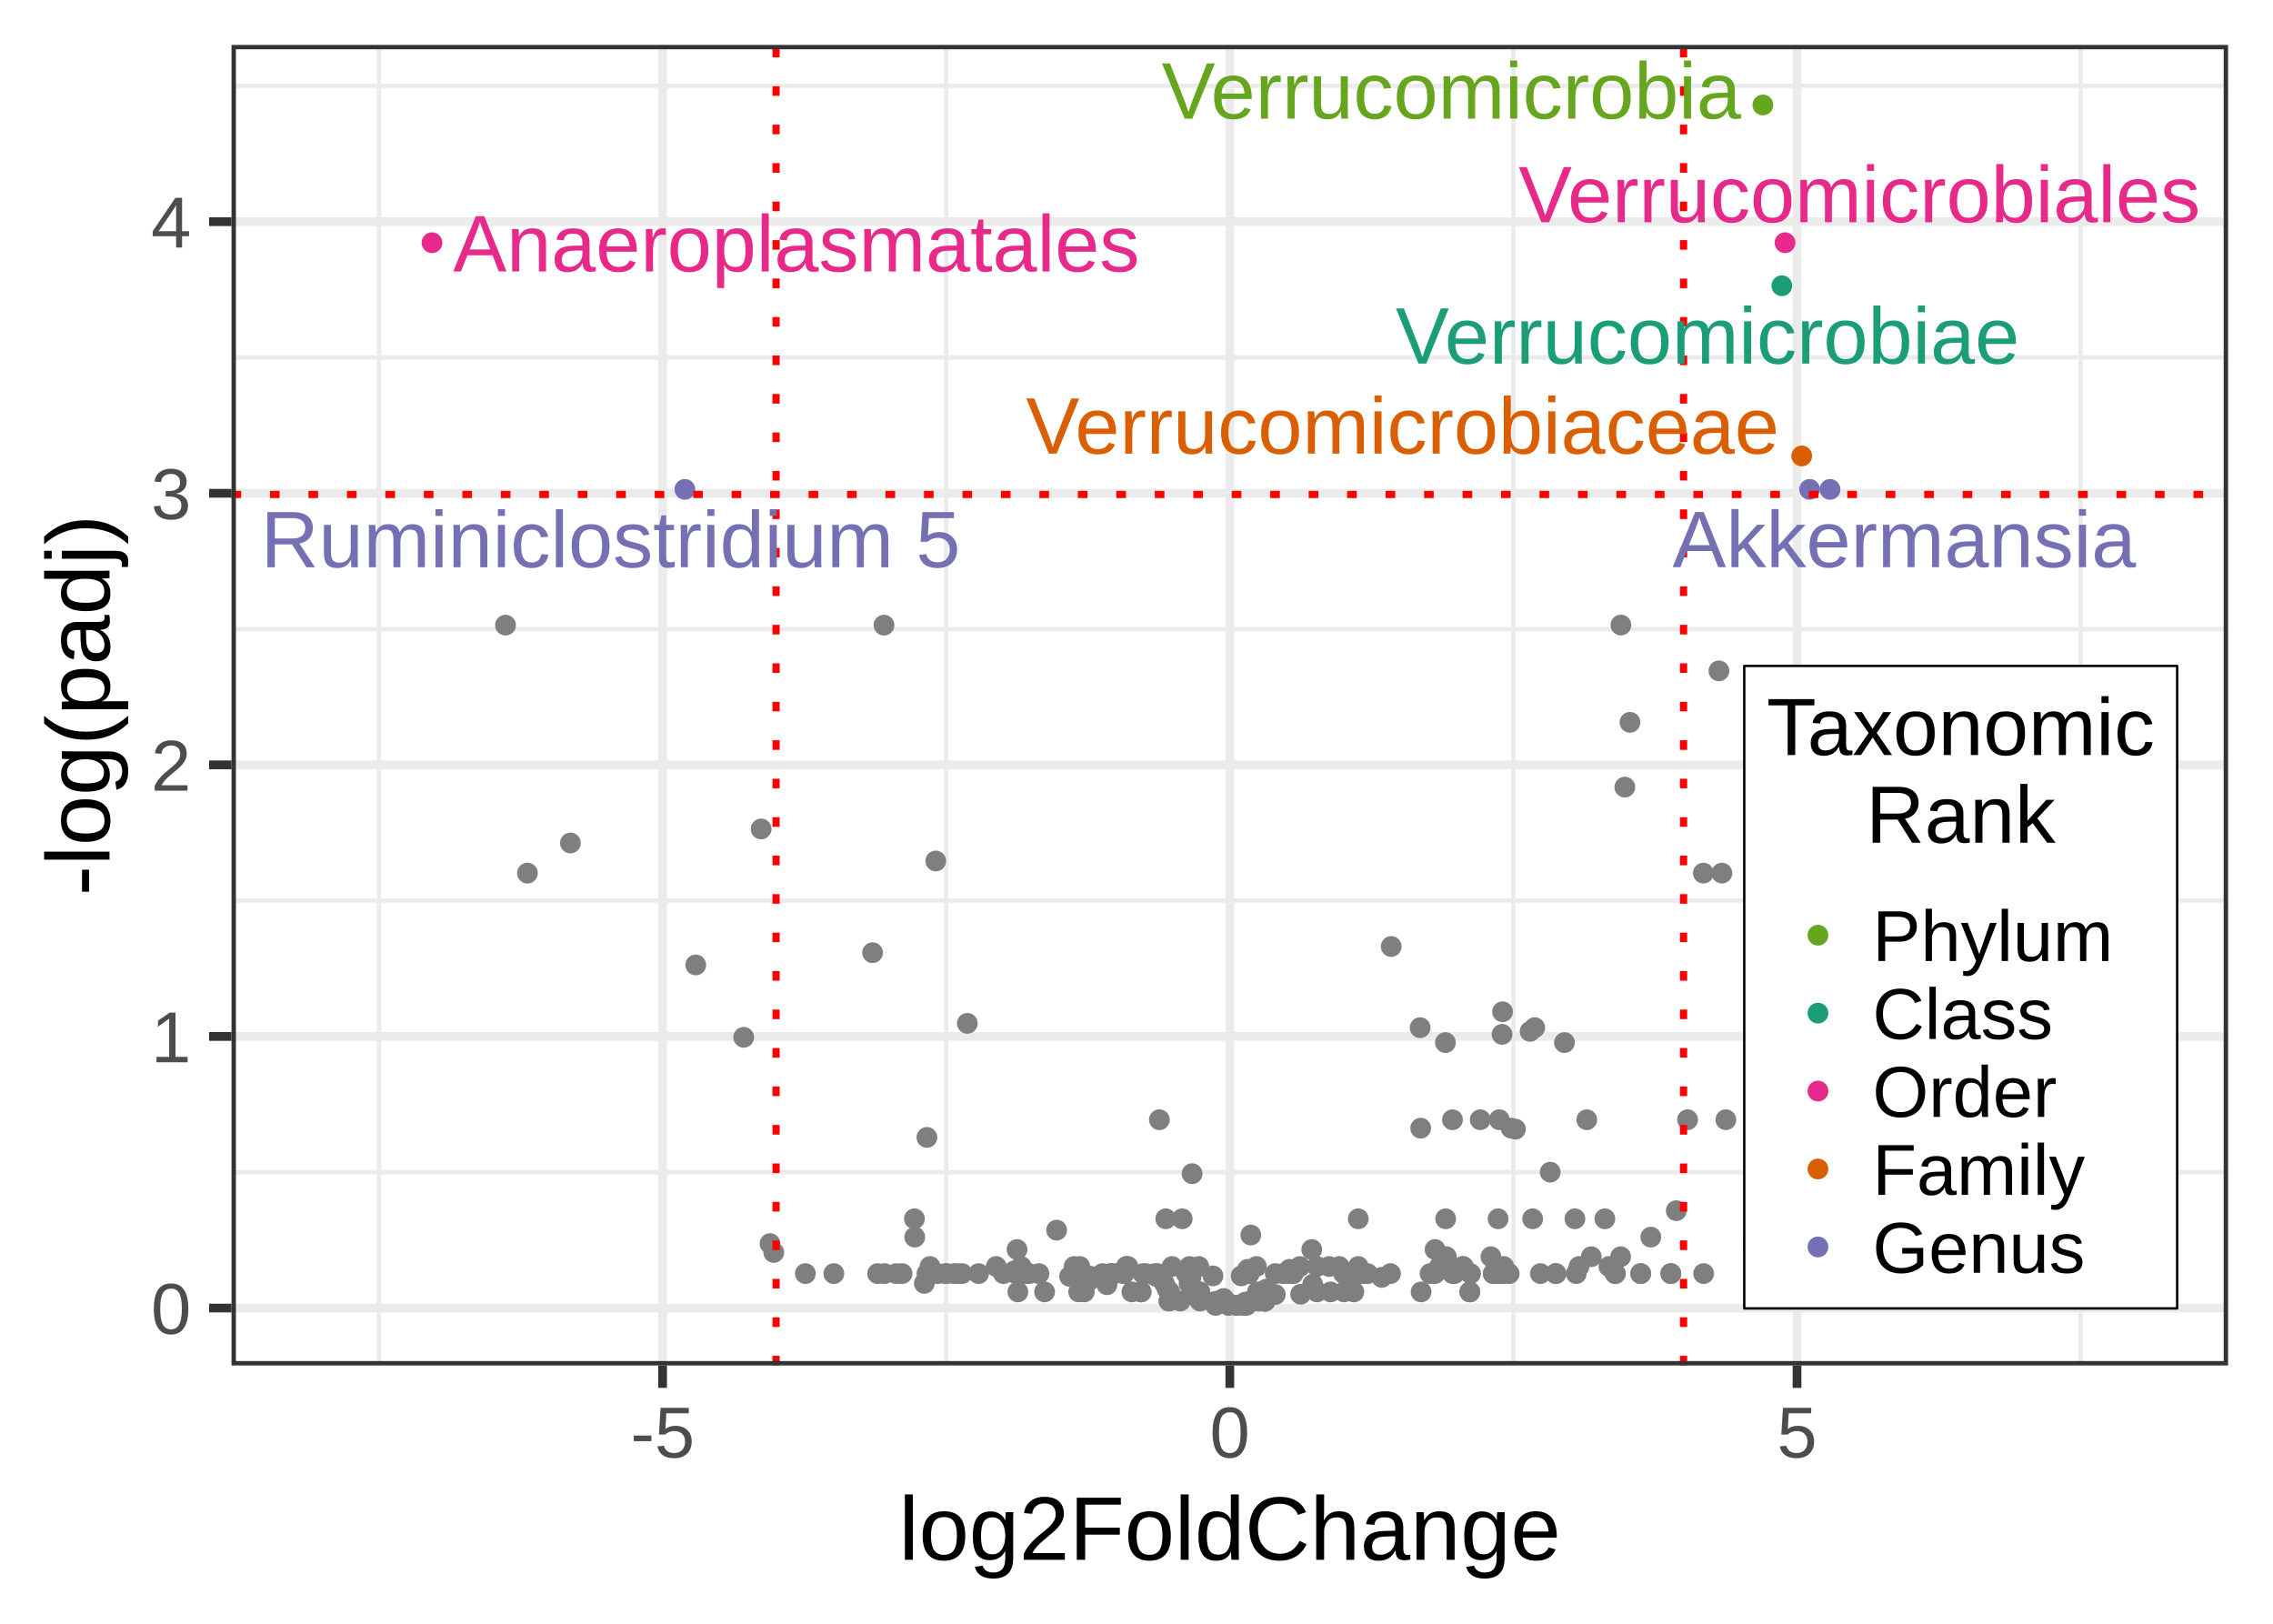
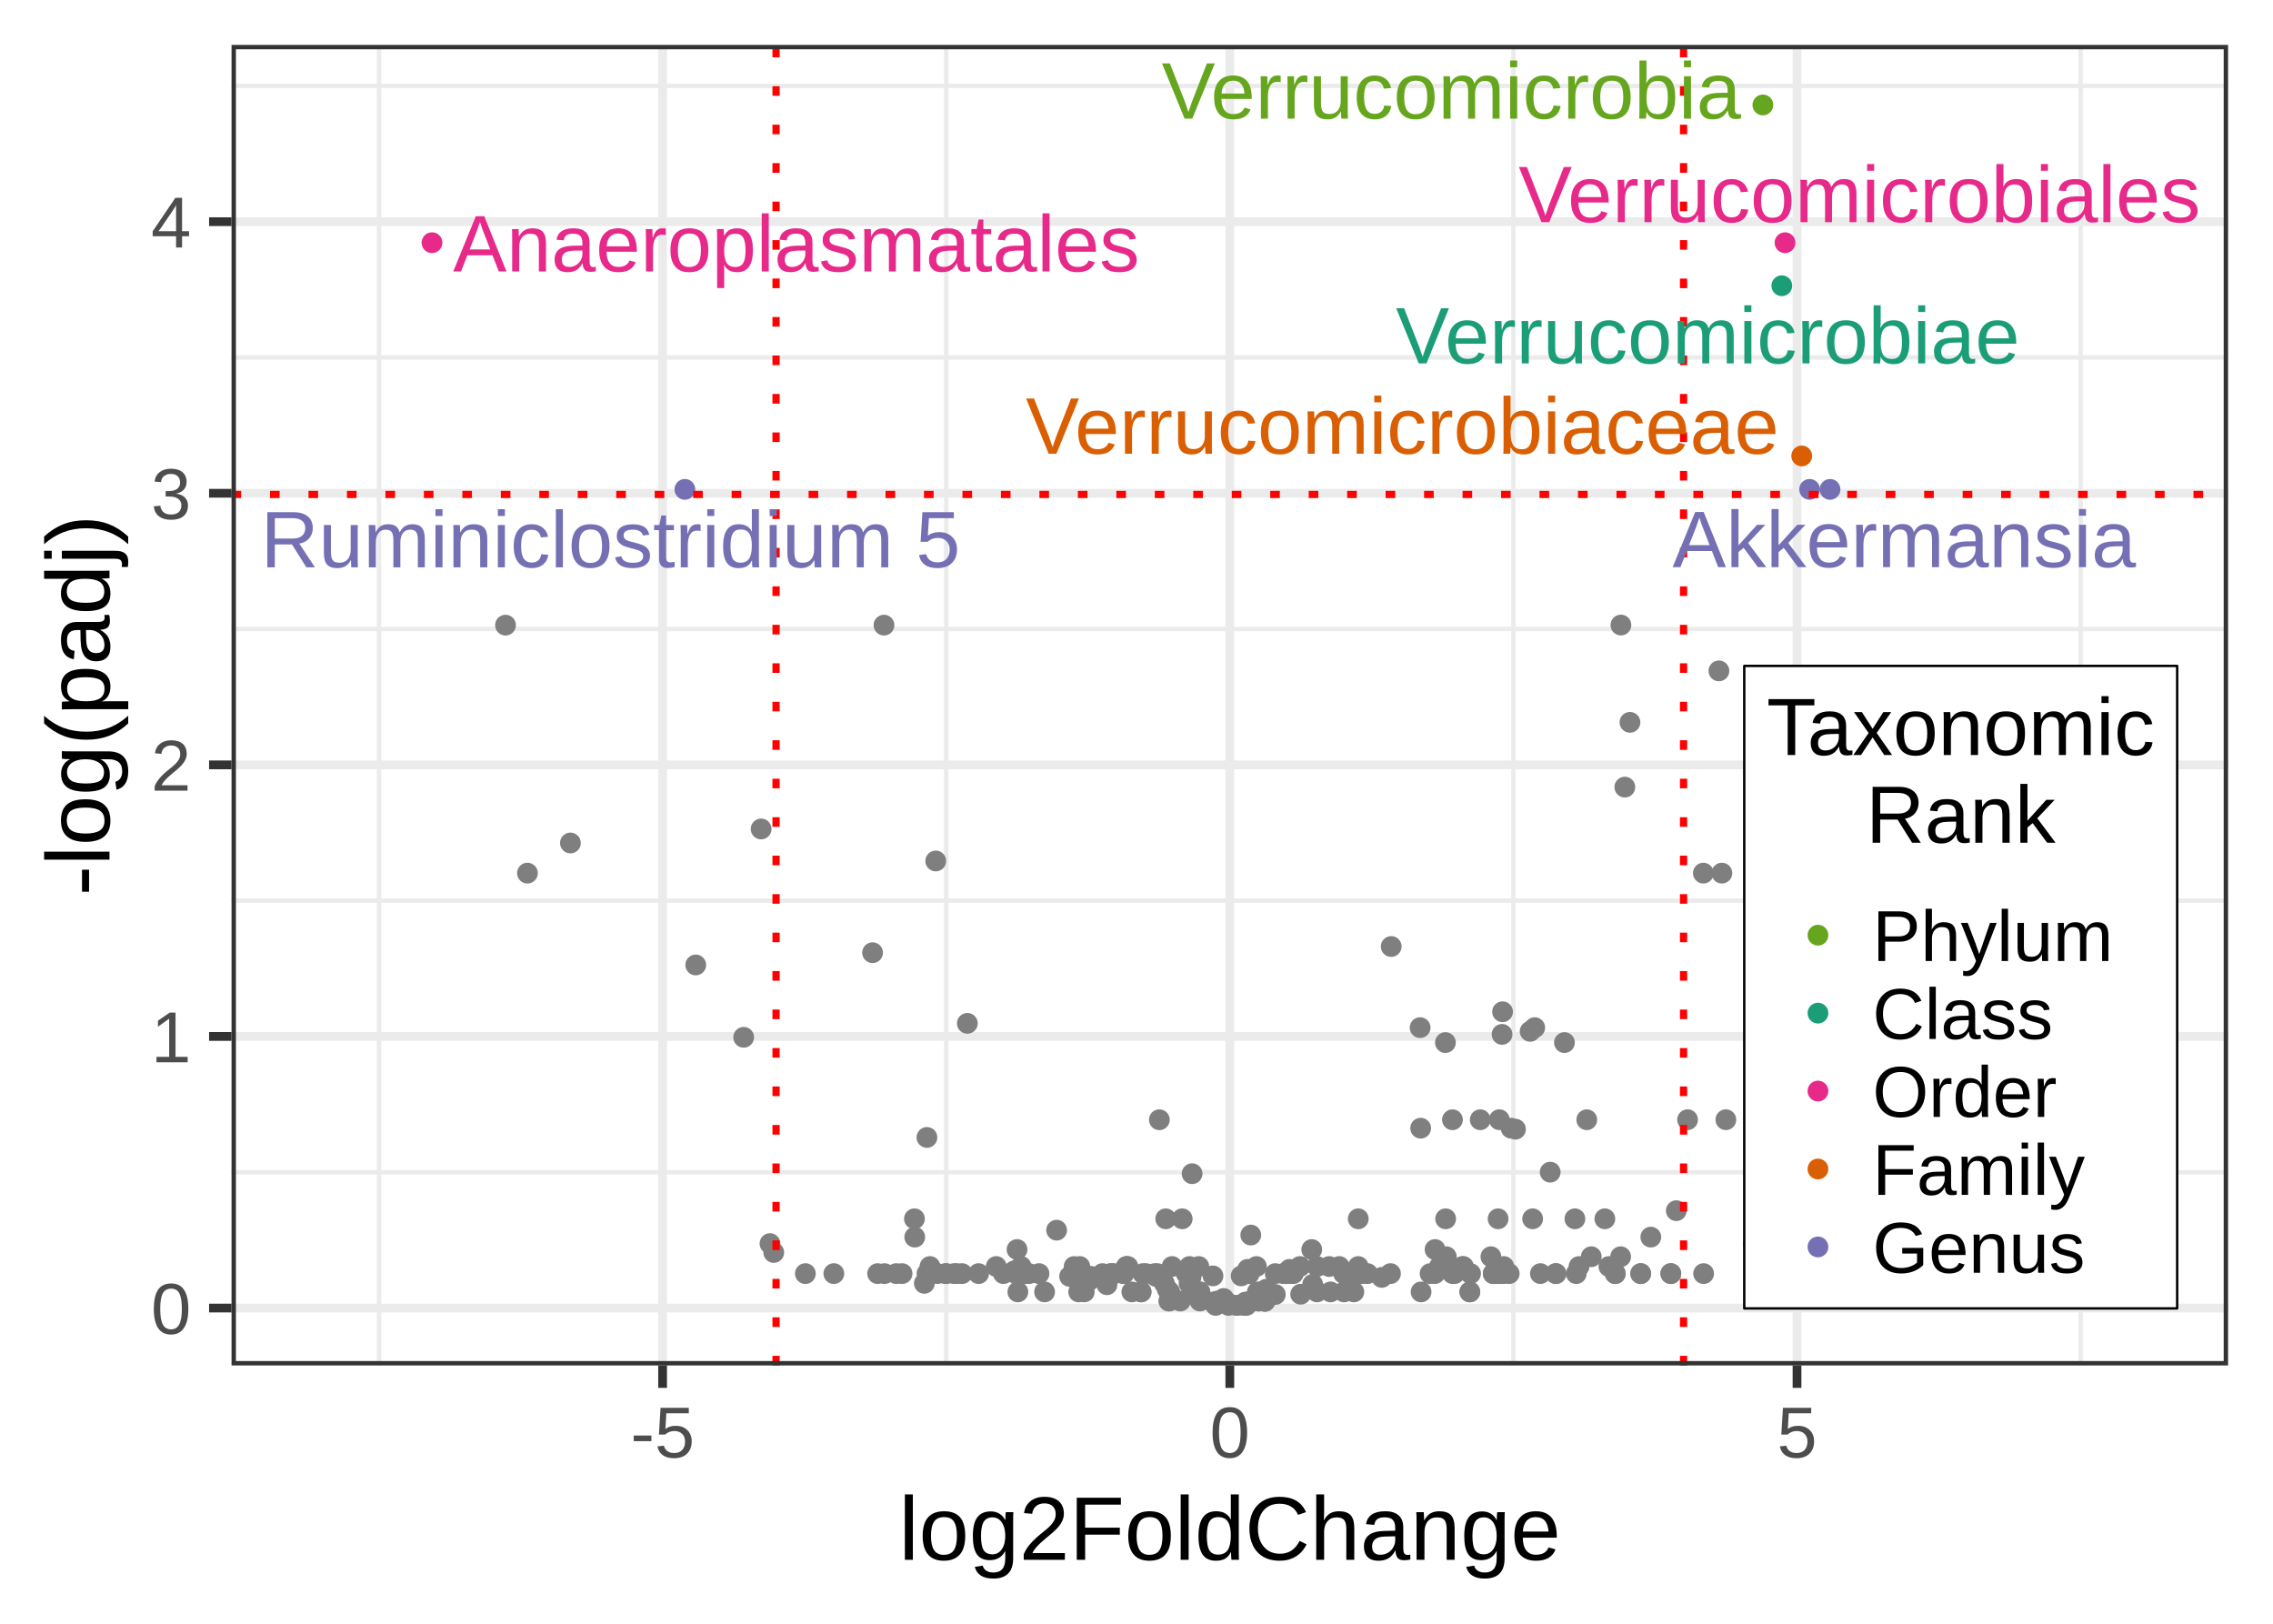
<svg xmlns="http://www.w3.org/2000/svg" class="svglite" width="504.00pt" height="360.00pt" viewBox="0 0 504.00 360.00">
  <defs>
    <style type="text/css">
    .svglite line, .svglite polyline, .svglite polygon, .svglite path, .svglite rect, .svglite circle {
      fill: none;
      stroke: #000000;
      stroke-linecap: round;
      stroke-linejoin: round;
      stroke-miterlimit: 10.00;
    }
    .svglite text {
      white-space: pre;
    }
  </style>
  </defs>
  <rect width="100%" height="100%" style="stroke: none; fill: #FFFFFF;" />
  <defs>
    <clipPath id="cpMC4wMHw1MDQuMDB8MC4wMHwzNjAuMDA=">
      <rect x="0.00" y="0.00" width="504.00" height="360.00" />
    </clipPath>
  </defs>
  <g clip-path="url(#cpMC4wMHw1MDQuMDB8MC4wMHwzNjAuMDA=)">
    <rect x="0.00" y="0.00" width="504.00" height="360.00" style="stroke-width: 1.94; stroke: #FFFFFF; fill: #FFFFFF;" />
  </g>
  <defs>
    <clipPath id="cpNTEuMzR8NDk0LjA0fDkuOTZ8MzAyLjcz">
      <rect x="51.34" y="9.96" width="442.70" height="292.77" />
    </clipPath>
  </defs>
  <g clip-path="url(#cpNTEuMzR8NDk0LjA0fDkuOTZ8MzAyLjcz)">
    <rect x="51.34" y="9.96" width="442.70" height="292.77" style="stroke-width: 1.94; stroke: none; fill: #FFFFFF;" />
    <polyline points="51.34,259.90 494.04,259.90 " style="stroke-width: 0.97; stroke: #EBEBEB; stroke-linecap: butt;" />
    <polyline points="51.34,199.68 494.04,199.68 " style="stroke-width: 0.97; stroke: #EBEBEB; stroke-linecap: butt;" />
    <polyline points="51.34,139.47 494.04,139.47 " style="stroke-width: 0.97; stroke: #EBEBEB; stroke-linecap: butt;" />
    <polyline points="51.34,79.25 494.04,79.25 " style="stroke-width: 0.97; stroke: #EBEBEB; stroke-linecap: butt;" />
    <polyline points="51.34,19.04 494.04,19.04 " style="stroke-width: 0.97; stroke: #EBEBEB; stroke-linecap: butt;" />
    <polyline points="84.04,302.73 84.04,9.96 " style="stroke-width: 0.97; stroke: #EBEBEB; stroke-linecap: butt;" />
    <polyline points="209.81,302.73 209.81,9.96 " style="stroke-width: 0.97; stroke: #EBEBEB; stroke-linecap: butt;" />
    <polyline points="335.57,302.73 335.57,9.96 " style="stroke-width: 0.97; stroke: #EBEBEB; stroke-linecap: butt;" />
    <polyline points="461.34,302.73 461.34,9.96 " style="stroke-width: 0.97; stroke: #EBEBEB; stroke-linecap: butt;" />
    <polyline points="51.34,290.01 494.04,290.01 " style="stroke-width: 1.94; stroke: #EBEBEB; stroke-linecap: butt;" />
    <polyline points="51.34,229.79 494.04,229.79 " style="stroke-width: 1.94; stroke: #EBEBEB; stroke-linecap: butt;" />
    <polyline points="51.34,169.58 494.04,169.58 " style="stroke-width: 1.94; stroke: #EBEBEB; stroke-linecap: butt;" />
    <polyline points="51.34,109.36 494.04,109.36 " style="stroke-width: 1.94; stroke: #EBEBEB; stroke-linecap: butt;" />
    <polyline points="51.34,49.15 494.04,49.15 " style="stroke-width: 1.94; stroke: #EBEBEB; stroke-linecap: butt;" />
    <polyline points="146.92,302.73 146.92,9.96 " style="stroke-width: 1.94; stroke: #EBEBEB; stroke-linecap: butt;" />
    <polyline points="272.69,302.73 272.69,9.96 " style="stroke-width: 1.94; stroke: #EBEBEB; stroke-linecap: butt;" />
    <polyline points="398.46,302.73 398.46,9.96 " style="stroke-width: 1.94; stroke: #EBEBEB; stroke-linecap: butt;" />
    <circle cx="390.89" cy="23.27" r="1.95" style="stroke-width: 0.71; stroke: #66A61E; fill: #66A61E;" />
    <circle cx="333.17" cy="224.32" r="1.95" style="stroke-width: 0.71; stroke: #7F7F7F; fill: #7F7F7F;" />
    <circle cx="322.06" cy="248.26" r="1.95" style="stroke-width: 0.71; stroke: #7F7F7F; fill: #7F7F7F;" />
    <circle cx="328.22" cy="248.26" r="1.95" style="stroke-width: 0.71; stroke: #7F7F7F; fill: #7F7F7F;" />
    <circle cx="257.07" cy="248.26" r="1.95" style="stroke-width: 0.71; stroke: #7F7F7F; fill: #7F7F7F;" />
    <circle cx="351.84" cy="248.26" r="1.95" style="stroke-width: 0.71; stroke: #7F7F7F; fill: #7F7F7F;" />
    <circle cx="205.53" cy="252.18" r="1.95" style="stroke-width: 0.71; stroke: #7F7F7F; fill: #7F7F7F;" />
    <circle cx="264.33" cy="260.22" r="1.95" style="stroke-width: 0.71; stroke: #7F7F7F; fill: #7F7F7F;" />
    <circle cx="277.34" cy="273.82" r="1.95" style="stroke-width: 0.71; stroke: #7F7F7F; fill: #7F7F7F;" />
    <circle cx="395.09" cy="63.35" r="1.95" style="stroke-width: 0.71; stroke: #1B9E77; fill: #1B9E77;" />
    <circle cx="359.41" cy="138.58" r="1.95" style="stroke-width: 0.71; stroke: #7F7F7F; fill: #7F7F7F;" />
    <circle cx="207.49" cy="190.89" r="1.95" style="stroke-width: 0.71; stroke: #7F7F7F; fill: #7F7F7F;" />
    <circle cx="308.48" cy="209.85" r="1.95" style="stroke-width: 0.71; stroke: #7F7F7F; fill: #7F7F7F;" />
    <circle cx="333.06" cy="229.33" r="1.95" style="stroke-width: 0.71; stroke: #7F7F7F; fill: #7F7F7F;" />
    <circle cx="258.49" cy="270.22" r="1.95" style="stroke-width: 0.71; stroke: #7F7F7F; fill: #7F7F7F;" />
    <circle cx="320.55" cy="270.22" r="1.95" style="stroke-width: 0.71; stroke: #7F7F7F; fill: #7F7F7F;" />
    <circle cx="301.17" cy="270.22" r="1.95" style="stroke-width: 0.71; stroke: #7F7F7F; fill: #7F7F7F;" />
    <circle cx="355.85" cy="270.22" r="1.95" style="stroke-width: 0.71; stroke: #7F7F7F; fill: #7F7F7F;" />
    <circle cx="202.76" cy="270.22" r="1.95" style="stroke-width: 0.71; stroke: #7F7F7F; fill: #7F7F7F;" />
    <circle cx="349.21" cy="270.22" r="1.95" style="stroke-width: 0.71; stroke: #7F7F7F; fill: #7F7F7F;" />
    <circle cx="332.18" cy="270.22" r="1.95" style="stroke-width: 0.71; stroke: #7F7F7F; fill: #7F7F7F;" />
    <circle cx="262.13" cy="270.22" r="1.95" style="stroke-width: 0.71; stroke: #7F7F7F; fill: #7F7F7F;" />
    <circle cx="225.51" cy="277.03" r="1.95" style="stroke-width: 0.71; stroke: #7F7F7F; fill: #7F7F7F;" />
    <circle cx="318.20" cy="277.03" r="1.95" style="stroke-width: 0.71; stroke: #7F7F7F; fill: #7F7F7F;" />
    <circle cx="290.86" cy="277.03" r="1.95" style="stroke-width: 0.71; stroke: #7F7F7F; fill: #7F7F7F;" />
    <circle cx="285.92" cy="281.43" r="1.95" style="stroke-width: 0.71; stroke: #7F7F7F; fill: #7F7F7F;" />
    <circle cx="249.63" cy="281.43" r="1.95" style="stroke-width: 0.71; stroke: #7F7F7F; fill: #7F7F7F;" />
    <circle cx="264.42" cy="281.43" r="1.95" style="stroke-width: 0.71; stroke: #7F7F7F; fill: #7F7F7F;" />
    <circle cx="276.64" cy="281.43" r="1.95" style="stroke-width: 0.71; stroke: #7F7F7F; fill: #7F7F7F;" />
    <circle cx="275.21" cy="282.88" r="1.95" style="stroke-width: 0.71; stroke: #7F7F7F; fill: #7F7F7F;" />
    <circle cx="268.96" cy="282.88" r="1.95" style="stroke-width: 0.71; stroke: #7F7F7F; fill: #7F7F7F;" />
    <circle cx="95.79" cy="53.81" r="1.95" style="stroke-width: 0.71; stroke: #E7298A; fill: #E7298A;" />
    <circle cx="395.80" cy="53.81" r="1.95" style="stroke-width: 0.71; stroke: #E7298A; fill: #E7298A;" />
    <circle cx="360.28" cy="174.51" r="1.95" style="stroke-width: 0.71; stroke: #7F7F7F; fill: #7F7F7F;" />
    <circle cx="154.27" cy="213.94" r="1.95" style="stroke-width: 0.71; stroke: #7F7F7F; fill: #7F7F7F;" />
    <circle cx="335.07" cy="250.13" r="1.95" style="stroke-width: 0.71; stroke: #7F7F7F; fill: #7F7F7F;" />
    <circle cx="315.01" cy="250.13" r="1.95" style="stroke-width: 0.71; stroke: #7F7F7F; fill: #7F7F7F;" />
    <circle cx="336.03" cy="250.35" r="1.95" style="stroke-width: 0.71; stroke: #7F7F7F; fill: #7F7F7F;" />
    <circle cx="250.09" cy="280.80" r="1.95" style="stroke-width: 0.71; stroke: #7F7F7F; fill: #7F7F7F;" />
    <circle cx="249.78" cy="280.80" r="1.95" style="stroke-width: 0.71; stroke: #7F7F7F; fill: #7F7F7F;" />
    <circle cx="259.89" cy="280.80" r="1.95" style="stroke-width: 0.71; stroke: #7F7F7F; fill: #7F7F7F;" />
    <circle cx="288.24" cy="280.80" r="1.95" style="stroke-width: 0.71; stroke: #7F7F7F; fill: #7F7F7F;" />
    <circle cx="324.29" cy="280.80" r="1.95" style="stroke-width: 0.71; stroke: #7F7F7F; fill: #7F7F7F;" />
    <circle cx="301.16" cy="280.80" r="1.95" style="stroke-width: 0.71; stroke: #7F7F7F; fill: #7F7F7F;" />
    <circle cx="226.43" cy="280.80" r="1.95" style="stroke-width: 0.71; stroke: #7F7F7F; fill: #7F7F7F;" />
    <circle cx="265.82" cy="280.80" r="1.95" style="stroke-width: 0.71; stroke: #7F7F7F; fill: #7F7F7F;" />
    <circle cx="294.72" cy="280.80" r="1.95" style="stroke-width: 0.71; stroke: #7F7F7F; fill: #7F7F7F;" />
    <circle cx="319.18" cy="280.80" r="1.95" style="stroke-width: 0.71; stroke: #7F7F7F; fill: #7F7F7F;" />
    <circle cx="206.21" cy="280.80" r="1.95" style="stroke-width: 0.71; stroke: #7F7F7F; fill: #7F7F7F;" />
    <circle cx="356.75" cy="280.80" r="1.95" style="stroke-width: 0.71; stroke: #7F7F7F; fill: #7F7F7F;" />
    <circle cx="249.78" cy="280.80" r="1.95" style="stroke-width: 0.71; stroke: #7F7F7F; fill: #7F7F7F;" />
    <circle cx="220.90" cy="280.80" r="1.95" style="stroke-width: 0.71; stroke: #7F7F7F; fill: #7F7F7F;" />
    <circle cx="239.43" cy="280.80" r="1.95" style="stroke-width: 0.71; stroke: #7F7F7F; fill: #7F7F7F;" />
    <circle cx="238.17" cy="280.80" r="1.95" style="stroke-width: 0.71; stroke: #7F7F7F; fill: #7F7F7F;" />
    <circle cx="296.96" cy="280.80" r="1.95" style="stroke-width: 0.71; stroke: #7F7F7F; fill: #7F7F7F;" />
    <circle cx="324.48" cy="280.80" r="1.95" style="stroke-width: 0.71; stroke: #7F7F7F; fill: #7F7F7F;" />
    <circle cx="278.59" cy="280.80" r="1.95" style="stroke-width: 0.71; stroke: #7F7F7F; fill: #7F7F7F;" />
    <circle cx="350.12" cy="280.80" r="1.95" style="stroke-width: 0.71; stroke: #7F7F7F; fill: #7F7F7F;" />
    <circle cx="292.04" cy="280.80" r="1.95" style="stroke-width: 0.71; stroke: #7F7F7F; fill: #7F7F7F;" />
    <circle cx="333.44" cy="280.80" r="1.95" style="stroke-width: 0.71; stroke: #7F7F7F; fill: #7F7F7F;" />
    <circle cx="263.75" cy="280.80" r="1.95" style="stroke-width: 0.71; stroke: #7F7F7F; fill: #7F7F7F;" />
    <circle cx="277.00" cy="282.40" r="1.95" style="stroke-width: 0.71; stroke: #7F7F7F; fill: #7F7F7F;" />
    <circle cx="271.32" cy="287.88" r="1.95" style="stroke-width: 0.71; stroke: #7F7F7F; fill: #7F7F7F;" />
    <circle cx="399.50" cy="101.09" r="1.95" style="stroke-width: 0.71; stroke: #D95F02; fill: #D95F02;" />
    <circle cx="112.09" cy="138.60" r="1.95" style="stroke-width: 0.71; stroke: #7F7F7F; fill: #7F7F7F;" />
    <circle cx="196.01" cy="138.60" r="1.95" style="stroke-width: 0.71; stroke: #7F7F7F; fill: #7F7F7F;" />
    <circle cx="381.14" cy="148.74" r="1.95" style="stroke-width: 0.71; stroke: #7F7F7F; fill: #7F7F7F;" />
    <circle cx="361.42" cy="160.15" r="1.95" style="stroke-width: 0.71; stroke: #7F7F7F; fill: #7F7F7F;" />
    <circle cx="168.77" cy="183.79" r="1.95" style="stroke-width: 0.71; stroke: #7F7F7F; fill: #7F7F7F;" />
    <circle cx="340.30" cy="227.84" r="1.95" style="stroke-width: 0.71; stroke: #7F7F7F; fill: #7F7F7F;" />
    <circle cx="314.89" cy="227.84" r="1.95" style="stroke-width: 0.71; stroke: #7F7F7F; fill: #7F7F7F;" />
    <circle cx="339.28" cy="228.66" r="1.95" style="stroke-width: 0.71; stroke: #7F7F7F; fill: #7F7F7F;" />
    <circle cx="164.90" cy="229.98" r="1.95" style="stroke-width: 0.71; stroke: #7F7F7F; fill: #7F7F7F;" />
    <circle cx="382.68" cy="248.25" r="1.95" style="stroke-width: 0.71; stroke: #7F7F7F; fill: #7F7F7F;" />
    <circle cx="374.19" cy="248.25" r="1.95" style="stroke-width: 0.71; stroke: #7F7F7F; fill: #7F7F7F;" />
    <circle cx="332.45" cy="248.25" r="1.95" style="stroke-width: 0.71; stroke: #7F7F7F; fill: #7F7F7F;" />
    <circle cx="371.69" cy="268.42" r="1.95" style="stroke-width: 0.71; stroke: #7F7F7F; fill: #7F7F7F;" />
    <circle cx="234.29" cy="272.74" r="1.95" style="stroke-width: 0.71; stroke: #7F7F7F; fill: #7F7F7F;" />
    <circle cx="202.83" cy="274.28" r="1.95" style="stroke-width: 0.71; stroke: #7F7F7F; fill: #7F7F7F;" />
    <circle cx="366.04" cy="274.28" r="1.95" style="stroke-width: 0.71; stroke: #7F7F7F; fill: #7F7F7F;" />
    <circle cx="320.70" cy="278.63" r="1.95" style="stroke-width: 0.71; stroke: #7F7F7F; fill: #7F7F7F;" />
    <circle cx="352.84" cy="278.63" r="1.95" style="stroke-width: 0.71; stroke: #7F7F7F; fill: #7F7F7F;" />
    <circle cx="359.35" cy="278.63" r="1.95" style="stroke-width: 0.71; stroke: #7F7F7F; fill: #7F7F7F;" />
    <circle cx="330.58" cy="278.63" r="1.95" style="stroke-width: 0.71; stroke: #7F7F7F; fill: #7F7F7F;" />
    <circle cx="224.89" cy="281.77" r="1.95" style="stroke-width: 0.71; stroke: #7F7F7F; fill: #7F7F7F;" />
    <circle cx="204.96" cy="284.53" r="1.95" style="stroke-width: 0.71; stroke: #7F7F7F; fill: #7F7F7F;" />
    <circle cx="258.17" cy="284.53" r="1.95" style="stroke-width: 0.71; stroke: #7F7F7F; fill: #7F7F7F;" />
    <circle cx="265.22" cy="286.43" r="1.95" style="stroke-width: 0.71; stroke: #7F7F7F; fill: #7F7F7F;" />
    <circle cx="225.69" cy="286.43" r="1.95" style="stroke-width: 0.71; stroke: #7F7F7F; fill: #7F7F7F;" />
    <circle cx="315.10" cy="286.43" r="1.95" style="stroke-width: 0.71; stroke: #7F7F7F; fill: #7F7F7F;" />
    <circle cx="266.05" cy="286.43" r="1.95" style="stroke-width: 0.71; stroke: #7F7F7F; fill: #7F7F7F;" />
    <circle cx="259.36" cy="286.43" r="1.95" style="stroke-width: 0.71; stroke: #7F7F7F; fill: #7F7F7F;" />
    <circle cx="266.03" cy="286.43" r="1.95" style="stroke-width: 0.71; stroke: #7F7F7F; fill: #7F7F7F;" />
    <circle cx="325.91" cy="286.43" r="1.95" style="stroke-width: 0.71; stroke: #7F7F7F; fill: #7F7F7F;" />
    <circle cx="253.02" cy="286.43" r="1.95" style="stroke-width: 0.71; stroke: #7F7F7F; fill: #7F7F7F;" />
    <circle cx="250.97" cy="286.43" r="1.95" style="stroke-width: 0.71; stroke: #7F7F7F; fill: #7F7F7F;" />
    <circle cx="279.70" cy="286.43" r="1.95" style="stroke-width: 0.71; stroke: #7F7F7F; fill: #7F7F7F;" />
    <circle cx="298.02" cy="286.43" r="1.95" style="stroke-width: 0.71; stroke: #7F7F7F; fill: #7F7F7F;" />
    <circle cx="231.62" cy="286.43" r="1.95" style="stroke-width: 0.71; stroke: #7F7F7F; fill: #7F7F7F;" />
    <circle cx="292.03" cy="286.43" r="1.95" style="stroke-width: 0.71; stroke: #7F7F7F; fill: #7F7F7F;" />
    <circle cx="253.02" cy="286.43" r="1.95" style="stroke-width: 0.71; stroke: #7F7F7F; fill: #7F7F7F;" />
    <circle cx="240.42" cy="286.43" r="1.95" style="stroke-width: 0.71; stroke: #7F7F7F; fill: #7F7F7F;" />
    <circle cx="239.18" cy="286.43" r="1.95" style="stroke-width: 0.71; stroke: #7F7F7F; fill: #7F7F7F;" />
    <circle cx="300.19" cy="286.43" r="1.95" style="stroke-width: 0.71; stroke: #7F7F7F; fill: #7F7F7F;" />
    <circle cx="325.91" cy="286.43" r="1.95" style="stroke-width: 0.71; stroke: #7F7F7F; fill: #7F7F7F;" />
    <circle cx="278.81" cy="286.43" r="1.95" style="stroke-width: 0.71; stroke: #7F7F7F; fill: #7F7F7F;" />
    <circle cx="295.03" cy="286.43" r="1.95" style="stroke-width: 0.71; stroke: #7F7F7F; fill: #7F7F7F;" />
    <circle cx="265.35" cy="286.43" r="1.95" style="stroke-width: 0.71; stroke: #7F7F7F; fill: #7F7F7F;" />
    <circle cx="276.12" cy="288.70" r="1.95" style="stroke-width: 0.71; stroke: #7F7F7F; fill: #7F7F7F;" />
    <circle cx="274.21" cy="289.42" r="1.95" style="stroke-width: 0.71; stroke: #7F7F7F; fill: #7F7F7F;" />
    <circle cx="276.37" cy="289.42" r="1.95" style="stroke-width: 0.71; stroke: #7F7F7F; fill: #7F7F7F;" />
    <circle cx="274.21" cy="289.42" r="1.95" style="stroke-width: 0.71; stroke: #7F7F7F; fill: #7F7F7F;" />
    <circle cx="272.41" cy="289.42" r="1.95" style="stroke-width: 0.71; stroke: #7F7F7F; fill: #7F7F7F;" />
    <circle cx="275.69" cy="289.42" r="1.95" style="stroke-width: 0.71; stroke: #7F7F7F; fill: #7F7F7F;" />
    <circle cx="269.55" cy="289.42" r="1.95" style="stroke-width: 0.71; stroke: #7F7F7F; fill: #7F7F7F;" />
    <circle cx="405.78" cy="108.50" r="1.95" style="stroke-width: 0.71; stroke: #7570B3; fill: #7570B3;" />
    <circle cx="151.86" cy="108.50" r="1.95" style="stroke-width: 0.71; stroke: #7570B3; fill: #7570B3;" />
    <circle cx="401.25" cy="108.50" r="1.95" style="stroke-width: 0.71; stroke: #7570B3; fill: #7570B3;" />
    <circle cx="126.48" cy="186.90" r="1.95" style="stroke-width: 0.71; stroke: #7F7F7F; fill: #7F7F7F;" />
    <circle cx="457.49" cy="186.90" r="1.95" style="stroke-width: 0.71; stroke: #7F7F7F; fill: #7F7F7F;" />
    <circle cx="116.95" cy="193.58" r="1.95" style="stroke-width: 0.71; stroke: #7F7F7F; fill: #7F7F7F;" />
    <circle cx="381.80" cy="193.58" r="1.95" style="stroke-width: 0.71; stroke: #7F7F7F; fill: #7F7F7F;" />
    <circle cx="377.69" cy="193.58" r="1.95" style="stroke-width: 0.71; stroke: #7F7F7F; fill: #7F7F7F;" />
    <circle cx="193.48" cy="211.22" r="1.95" style="stroke-width: 0.71; stroke: #7F7F7F; fill: #7F7F7F;" />
    <circle cx="214.49" cy="226.89" r="1.95" style="stroke-width: 0.71; stroke: #7F7F7F; fill: #7F7F7F;" />
    <circle cx="346.89" cy="231.15" r="1.95" style="stroke-width: 0.71; stroke: #7F7F7F; fill: #7F7F7F;" />
    <circle cx="320.50" cy="231.15" r="1.95" style="stroke-width: 0.71; stroke: #7F7F7F; fill: #7F7F7F;" />
    <circle cx="343.73" cy="259.88" r="1.95" style="stroke-width: 0.71; stroke: #7F7F7F; fill: #7F7F7F;" />
    <circle cx="399.52" cy="267.75" r="1.95" style="stroke-width: 0.71; stroke: #7F7F7F; fill: #7F7F7F;" />
    <circle cx="339.84" cy="270.22" r="1.95" style="stroke-width: 0.71; stroke: #7F7F7F; fill: #7F7F7F;" />
    <circle cx="388.79" cy="275.72" r="1.95" style="stroke-width: 0.71; stroke: #7F7F7F; fill: #7F7F7F;" />
    <circle cx="170.73" cy="275.72" r="1.95" style="stroke-width: 0.71; stroke: #7F7F7F; fill: #7F7F7F;" />
    <circle cx="171.57" cy="277.68" r="1.95" style="stroke-width: 0.71; stroke: #7F7F7F; fill: #7F7F7F;" />
    <circle cx="318.16" cy="282.37" r="1.95" style="stroke-width: 0.71; stroke: #7F7F7F; fill: #7F7F7F;" />
    <circle cx="246.26" cy="282.37" r="1.95" style="stroke-width: 0.71; stroke: #7F7F7F; fill: #7F7F7F;" />
    <circle cx="333.13" cy="282.37" r="1.95" style="stroke-width: 0.71; stroke: #7F7F7F; fill: #7F7F7F;" />
    <circle cx="333.30" cy="282.37" r="1.95" style="stroke-width: 0.71; stroke: #7F7F7F; fill: #7F7F7F;" />
    <circle cx="322.08" cy="282.37" r="1.95" style="stroke-width: 0.71; stroke: #7F7F7F; fill: #7F7F7F;" />
    <circle cx="194.60" cy="282.37" r="1.95" style="stroke-width: 0.71; stroke: #7F7F7F; fill: #7F7F7F;" />
    <circle cx="249.20" cy="282.37" r="1.95" style="stroke-width: 0.71; stroke: #7F7F7F; fill: #7F7F7F;" />
    <circle cx="370.48" cy="282.37" r="1.95" style="stroke-width: 0.71; stroke: #7F7F7F; fill: #7F7F7F;" />
    <circle cx="349.51" cy="282.37" r="1.95" style="stroke-width: 0.71; stroke: #7F7F7F; fill: #7F7F7F;" />
    <circle cx="334.64" cy="282.37" r="1.95" style="stroke-width: 0.71; stroke: #7F7F7F; fill: #7F7F7F;" />
    <circle cx="331.97" cy="282.37" r="1.95" style="stroke-width: 0.71; stroke: #7F7F7F; fill: #7F7F7F;" />
    <circle cx="209.87" cy="282.37" r="1.95" style="stroke-width: 0.71; stroke: #7F7F7F; fill: #7F7F7F;" />
    <circle cx="299.02" cy="282.37" r="1.95" style="stroke-width: 0.71; stroke: #7F7F7F; fill: #7F7F7F;" />
    <circle cx="225.23" cy="282.37" r="1.95" style="stroke-width: 0.71; stroke: #7F7F7F; fill: #7F7F7F;" />
    <circle cx="331.11" cy="282.37" r="1.95" style="stroke-width: 0.71; stroke: #7F7F7F; fill: #7F7F7F;" />
    <circle cx="358.17" cy="282.37" r="1.95" style="stroke-width: 0.71; stroke: #7F7F7F; fill: #7F7F7F;" />
    <circle cx="363.80" cy="282.37" r="1.95" style="stroke-width: 0.71; stroke: #7F7F7F; fill: #7F7F7F;" />
    <circle cx="317.10" cy="282.37" r="1.95" style="stroke-width: 0.71; stroke: #7F7F7F; fill: #7F7F7F;" />
    <circle cx="308.32" cy="282.37" r="1.95" style="stroke-width: 0.71; stroke: #7F7F7F; fill: #7F7F7F;" />
    <circle cx="345.03" cy="282.37" r="1.95" style="stroke-width: 0.71; stroke: #7F7F7F; fill: #7F7F7F;" />
    <circle cx="196.12" cy="282.37" r="1.95" style="stroke-width: 0.71; stroke: #7F7F7F; fill: #7F7F7F;" />
    <circle cx="213.32" cy="282.37" r="1.95" style="stroke-width: 0.71; stroke: #7F7F7F; fill: #7F7F7F;" />
    <circle cx="322.53" cy="282.37" r="1.95" style="stroke-width: 0.71; stroke: #7F7F7F; fill: #7F7F7F;" />
    <circle cx="198.72" cy="282.37" r="1.95" style="stroke-width: 0.71; stroke: #7F7F7F; fill: #7F7F7F;" />
    <circle cx="256.64" cy="282.37" r="1.95" style="stroke-width: 0.71; stroke: #7F7F7F; fill: #7F7F7F;" />
    <circle cx="326.07" cy="282.37" r="1.95" style="stroke-width: 0.71; stroke: #7F7F7F; fill: #7F7F7F;" />
    <circle cx="244.45" cy="282.37" r="1.95" style="stroke-width: 0.71; stroke: #7F7F7F; fill: #7F7F7F;" />
    <circle cx="228.20" cy="282.37" r="1.95" style="stroke-width: 0.71; stroke: #7F7F7F; fill: #7F7F7F;" />
    <circle cx="297.93" cy="282.37" r="1.95" style="stroke-width: 0.71; stroke: #7F7F7F; fill: #7F7F7F;" />
    <circle cx="200.02" cy="282.37" r="1.95" style="stroke-width: 0.71; stroke: #7F7F7F; fill: #7F7F7F;" />
    <circle cx="207.84" cy="282.37" r="1.95" style="stroke-width: 0.71; stroke: #7F7F7F; fill: #7F7F7F;" />
    <circle cx="256.03" cy="282.37" r="1.95" style="stroke-width: 0.71; stroke: #7F7F7F; fill: #7F7F7F;" />
    <circle cx="254.07" cy="282.37" r="1.95" style="stroke-width: 0.71; stroke: #7F7F7F; fill: #7F7F7F;" />
    <circle cx="285.87" cy="282.37" r="1.95" style="stroke-width: 0.71; stroke: #7F7F7F; fill: #7F7F7F;" />
    <circle cx="286.77" cy="282.37" r="1.95" style="stroke-width: 0.71; stroke: #7F7F7F; fill: #7F7F7F;" />
    <circle cx="284.51" cy="282.37" r="1.95" style="stroke-width: 0.71; stroke: #7F7F7F; fill: #7F7F7F;" />
    <circle cx="247.11" cy="282.37" r="1.95" style="stroke-width: 0.71; stroke: #7F7F7F; fill: #7F7F7F;" />
    <circle cx="222.49" cy="282.37" r="1.95" style="stroke-width: 0.71; stroke: #7F7F7F; fill: #7F7F7F;" />
    <circle cx="344.95" cy="282.37" r="1.95" style="stroke-width: 0.71; stroke: #7F7F7F; fill: #7F7F7F;" />
    <circle cx="178.58" cy="282.37" r="1.95" style="stroke-width: 0.71; stroke: #7F7F7F; fill: #7F7F7F;" />
    <circle cx="212.13" cy="282.37" r="1.95" style="stroke-width: 0.71; stroke: #7F7F7F; fill: #7F7F7F;" />
    <circle cx="370.48" cy="282.37" r="1.95" style="stroke-width: 0.71; stroke: #7F7F7F; fill: #7F7F7F;" />
    <circle cx="184.89" cy="282.37" r="1.95" style="stroke-width: 0.71; stroke: #7F7F7F; fill: #7F7F7F;" />
    <circle cx="253.42" cy="282.37" r="1.95" style="stroke-width: 0.71; stroke: #7F7F7F; fill: #7F7F7F;" />
    <circle cx="211.53" cy="282.37" r="1.95" style="stroke-width: 0.71; stroke: #7F7F7F; fill: #7F7F7F;" />
    <circle cx="205.54" cy="282.37" r="1.95" style="stroke-width: 0.71; stroke: #7F7F7F; fill: #7F7F7F;" />
    <circle cx="377.75" cy="282.37" r="1.95" style="stroke-width: 0.71; stroke: #7F7F7F; fill: #7F7F7F;" />
    <circle cx="358.15" cy="282.37" r="1.95" style="stroke-width: 0.71; stroke: #7F7F7F; fill: #7F7F7F;" />
    <circle cx="341.56" cy="282.37" r="1.95" style="stroke-width: 0.71; stroke: #7F7F7F; fill: #7F7F7F;" />
    <circle cx="216.99" cy="282.37" r="1.95" style="stroke-width: 0.71; stroke: #7F7F7F; fill: #7F7F7F;" />
    <circle cx="209.61" cy="282.37" r="1.95" style="stroke-width: 0.71; stroke: #7F7F7F; fill: #7F7F7F;" />
    <circle cx="230.38" cy="282.37" r="1.95" style="stroke-width: 0.71; stroke: #7F7F7F; fill: #7F7F7F;" />
    <circle cx="249.11" cy="282.37" r="1.95" style="stroke-width: 0.71; stroke: #7F7F7F; fill: #7F7F7F;" />
    <circle cx="331.11" cy="282.37" r="1.95" style="stroke-width: 0.71; stroke: #7F7F7F; fill: #7F7F7F;" />
    <circle cx="285.23" cy="282.37" r="1.95" style="stroke-width: 0.71; stroke: #7F7F7F; fill: #7F7F7F;" />
    <circle cx="263.04" cy="282.37" r="1.95" style="stroke-width: 0.71; stroke: #7F7F7F; fill: #7F7F7F;" />
    <circle cx="303.24" cy="282.37" r="1.95" style="stroke-width: 0.71; stroke: #7F7F7F; fill: #7F7F7F;" />
    <circle cx="301.70" cy="282.37" r="1.95" style="stroke-width: 0.71; stroke: #7F7F7F; fill: #7F7F7F;" />
    <circle cx="227.23" cy="282.37" r="1.95" style="stroke-width: 0.71; stroke: #7F7F7F; fill: #7F7F7F;" />
    <circle cx="331.55" cy="282.37" r="1.95" style="stroke-width: 0.71; stroke: #7F7F7F; fill: #7F7F7F;" />
    <circle cx="285.10" cy="282.37" r="1.95" style="stroke-width: 0.71; stroke: #7F7F7F; fill: #7F7F7F;" />
    <circle cx="363.80" cy="282.37" r="1.95" style="stroke-width: 0.71; stroke: #7F7F7F; fill: #7F7F7F;" />
    <circle cx="302.10" cy="282.37" r="1.95" style="stroke-width: 0.71; stroke: #7F7F7F; fill: #7F7F7F;" />
    <circle cx="332.41" cy="282.37" r="1.95" style="stroke-width: 0.71; stroke: #7F7F7F; fill: #7F7F7F;" />
    <circle cx="282.77" cy="282.37" r="1.95" style="stroke-width: 0.71; stroke: #7F7F7F; fill: #7F7F7F;" />
    <circle cx="246.37" cy="282.37" r="1.95" style="stroke-width: 0.71; stroke: #7F7F7F; fill: #7F7F7F;" />
    <circle cx="240.96" cy="282.87" r="1.95" style="stroke-width: 0.71; stroke: #7F7F7F; fill: #7F7F7F;" />
    <circle cx="241.92" cy="282.99" r="1.95" style="stroke-width: 0.71; stroke: #7F7F7F; fill: #7F7F7F;" />
    <circle cx="256.31" cy="282.99" r="1.95" style="stroke-width: 0.71; stroke: #7F7F7F; fill: #7F7F7F;" />
    <circle cx="237.17" cy="282.99" r="1.95" style="stroke-width: 0.71; stroke: #7F7F7F; fill: #7F7F7F;" />
    <circle cx="264.08" cy="283.21" r="1.95" style="stroke-width: 0.71; stroke: #7F7F7F; fill: #7F7F7F;" />
    <circle cx="306.38" cy="283.21" r="1.95" style="stroke-width: 0.71; stroke: #7F7F7F; fill: #7F7F7F;" />
    <circle cx="241.60" cy="283.84" r="1.95" style="stroke-width: 0.71; stroke: #7F7F7F; fill: #7F7F7F;" />
    <circle cx="263.66" cy="284.57" r="1.95" style="stroke-width: 0.71; stroke: #7F7F7F; fill: #7F7F7F;" />
    <circle cx="291.06" cy="284.76" r="1.95" style="stroke-width: 0.71; stroke: #7F7F7F; fill: #7F7F7F;" />
    <circle cx="245.45" cy="284.84" r="1.95" style="stroke-width: 0.71; stroke: #7F7F7F; fill: #7F7F7F;" />
    <circle cx="258.81" cy="285.83" r="1.95" style="stroke-width: 0.71; stroke: #7F7F7F; fill: #7F7F7F;" />
    <circle cx="280.78" cy="285.83" r="1.95" style="stroke-width: 0.71; stroke: #7F7F7F; fill: #7F7F7F;" />
    <circle cx="288.40" cy="286.94" r="1.95" style="stroke-width: 0.71; stroke: #7F7F7F; fill: #7F7F7F;" />
    <circle cx="282.78" cy="287.01" r="1.95" style="stroke-width: 0.71; stroke: #7F7F7F; fill: #7F7F7F;" />
    <circle cx="279.86" cy="287.99" r="1.95" style="stroke-width: 0.71; stroke: #7F7F7F; fill: #7F7F7F;" />
    <circle cx="279.12" cy="288.45" r="1.95" style="stroke-width: 0.71; stroke: #7F7F7F; fill: #7F7F7F;" />
    <circle cx="269.94" cy="288.45" r="1.95" style="stroke-width: 0.71; stroke: #7F7F7F; fill: #7F7F7F;" />
    <circle cx="277.25" cy="288.45" r="1.95" style="stroke-width: 0.71; stroke: #7F7F7F; fill: #7F7F7F;" />
    <circle cx="266.06" cy="288.45" r="1.95" style="stroke-width: 0.71; stroke: #7F7F7F; fill: #7F7F7F;" />
    <circle cx="279.04" cy="288.45" r="1.95" style="stroke-width: 0.71; stroke: #7F7F7F; fill: #7F7F7F;" />
    <circle cx="259.20" cy="288.45" r="1.95" style="stroke-width: 0.71; stroke: #7F7F7F; fill: #7F7F7F;" />
    <circle cx="261.70" cy="288.45" r="1.95" style="stroke-width: 0.71; stroke: #7F7F7F; fill: #7F7F7F;" />
    <circle cx="259.20" cy="288.45" r="1.95" style="stroke-width: 0.71; stroke: #7F7F7F; fill: #7F7F7F;" />
    <circle cx="280.45" cy="288.49" r="1.95" style="stroke-width: 0.71; stroke: #7F7F7F; fill: #7F7F7F;" />
    <circle cx="280.44" cy="288.49" r="1.95" style="stroke-width: 0.71; stroke: #7F7F7F; fill: #7F7F7F;" />
    <circle cx="280.50" cy="288.49" r="1.95" style="stroke-width: 0.71; stroke: #7F7F7F; fill: #7F7F7F;" />
    <circle cx="268.98" cy="288.67" r="1.95" style="stroke-width: 0.71; stroke: #7F7F7F; fill: #7F7F7F;" />
    <circle cx="270.40" cy="288.83" r="1.95" style="stroke-width: 0.71; stroke: #7F7F7F; fill: #7F7F7F;" />
    <circle cx="271.79" cy="288.83" r="1.95" style="stroke-width: 0.71; stroke: #7F7F7F; fill: #7F7F7F;" />
    <circle cx="269.44" cy="288.83" r="1.95" style="stroke-width: 0.71; stroke: #7F7F7F; fill: #7F7F7F;" />
    <circle cx="272.09" cy="288.83" r="1.95" style="stroke-width: 0.71; stroke: #7F7F7F; fill: #7F7F7F;" />
    <circle cx="272.17" cy="288.83" r="1.95" style="stroke-width: 0.71; stroke: #7F7F7F; fill: #7F7F7F;" />
    <line x1="51.34" y1="109.62" x2="494.04" y2="109.62" style="stroke-width: 1.60; stroke: #FF0000; stroke-dasharray: 2.13,6.40; stroke-linecap: butt;" />
    <line x1="172.08" y1="302.73" x2="172.08" y2="9.96" style="stroke-width: 1.60; stroke: #FF0000; stroke-dasharray: 2.13,6.40; stroke-linecap: butt;" />
    <line x1="373.30" y1="302.73" x2="373.30" y2="9.96" style="stroke-width: 1.60; stroke: #FF0000; stroke-dasharray: 2.13,6.40; stroke-linecap: butt;" />
-     <text x="321.82" y="26.30" text-anchor="middle" style="font-size: 17.78px;fill: #66A61E; font-family: &quot;Arial&quot;;" textLength="128.52px" lengthAdjust="spacingAndGlyphs">Verrucomicrobia</text>
-     <text x="378.63" y="80.62" text-anchor="middle" style="font-size: 17.78px;fill: #1B9E77; font-family: &quot;Arial&quot;;" textLength="138.41px" lengthAdjust="spacingAndGlyphs">Verrucomicrobiae</text>
+     <text x="321.81" y="26.30" text-anchor="middle" style="font-size: 17.78px;fill: #66A61E; font-family: &quot;Arial&quot;;" textLength="128.52px" lengthAdjust="spacingAndGlyphs">Verrucomicrobia</text>
+     <text x="378.68" y="80.57" text-anchor="middle" style="font-size: 17.78px;fill: #1B9E77; font-family: &quot;Arial&quot;;" textLength="138.41px" lengthAdjust="spacingAndGlyphs">Verrucomicrobiae</text>
    <text x="176.58" y="60.18" text-anchor="middle" style="font-size: 17.78px;fill: #E7298A; font-family: &quot;Arial&quot;;" textLength="152.27px" lengthAdjust="spacingAndGlyphs">Anaeroplasmatales</text>
-     <text x="412.30" y="49.27" text-anchor="middle" style="font-size: 17.78px;fill: #E7298A; font-family: &quot;Arial&quot;;" textLength="151.26px" lengthAdjust="spacingAndGlyphs">Verrucomicrobiales</text>
-     <text x="311.01" y="100.58" text-anchor="middle" style="font-size: 17.78px;fill: #D95F02; font-family: &quot;Arial&quot;;" textLength="167.09px" lengthAdjust="spacingAndGlyphs">Verrucomicrobiaceae</text>
+     <text x="412.32" y="49.26" text-anchor="middle" style="font-size: 17.78px;fill: #E7298A; font-family: &quot;Arial&quot;;" textLength="151.26px" lengthAdjust="spacingAndGlyphs">Verrucomicrobiales</text>
+     <text x="310.96" y="100.59" text-anchor="middle" style="font-size: 17.78px;fill: #D95F02; font-family: &quot;Arial&quot;;" textLength="167.09px" lengthAdjust="spacingAndGlyphs">Verrucomicrobiaceae</text>
    <text x="422.24" y="125.74" text-anchor="middle" style="font-size: 17.78px;fill: #7570B3; font-family: &quot;Arial&quot;;" textLength="102.80px" lengthAdjust="spacingAndGlyphs">Akkermansia</text>
-     <text x="135.40" y="125.77" text-anchor="middle" style="font-size: 17.78px;fill: #7570B3; font-family: &quot;Arial&quot;;" textLength="155.19px" lengthAdjust="spacingAndGlyphs">Ruminiclostridium 5</text>
+     <text x="135.39" y="125.79" text-anchor="middle" style="font-size: 17.78px;fill: #7570B3; font-family: &quot;Arial&quot;;" textLength="155.19px" lengthAdjust="spacingAndGlyphs">Ruminiclostridium 5</text>
    <rect x="51.34" y="9.96" width="442.70" height="292.77" style="stroke-width: 1.94; stroke: #333333;" />
  </g>
  <g clip-path="url(#cpMC4wMHw1MDQuMDB8MC4wMHwzNjAuMDA=)">
    <text x="42.38" y="295.73" text-anchor="end" style="font-size: 16.00px;fill: #4D4D4D; font-family: &quot;Arial&quot;;" textLength="8.90px" lengthAdjust="spacingAndGlyphs">0</text>
    <text x="42.38" y="235.52" text-anchor="end" style="font-size: 16.00px;fill: #4D4D4D; font-family: &quot;Arial&quot;;" textLength="8.90px" lengthAdjust="spacingAndGlyphs">1</text>
    <text x="42.38" y="175.30" text-anchor="end" style="font-size: 16.00px;fill: #4D4D4D; font-family: &quot;Arial&quot;;" textLength="8.90px" lengthAdjust="spacingAndGlyphs">2</text>
    <text x="42.38" y="115.09" text-anchor="end" style="font-size: 16.00px;fill: #4D4D4D; font-family: &quot;Arial&quot;;" textLength="8.90px" lengthAdjust="spacingAndGlyphs">3</text>
    <text x="42.38" y="54.87" text-anchor="end" style="font-size: 16.00px;fill: #4D4D4D; font-family: &quot;Arial&quot;;" textLength="8.90px" lengthAdjust="spacingAndGlyphs">4</text>
    <polyline points="46.36,290.01 51.34,290.01 " style="stroke-width: 1.94; stroke: #333333; stroke-linecap: butt;" />
    <polyline points="46.36,229.79 51.34,229.79 " style="stroke-width: 1.94; stroke: #333333; stroke-linecap: butt;" />
    <polyline points="46.36,169.58 51.34,169.58 " style="stroke-width: 1.94; stroke: #333333; stroke-linecap: butt;" />
    <polyline points="46.36,109.36 51.34,109.36 " style="stroke-width: 1.94; stroke: #333333; stroke-linecap: butt;" />
    <polyline points="46.36,49.15 51.34,49.15 " style="stroke-width: 1.94; stroke: #333333; stroke-linecap: butt;" />
    <polyline points="146.92,307.71 146.92,302.73 " style="stroke-width: 1.94; stroke: #333333; stroke-linecap: butt;" />
    <polyline points="272.69,307.71 272.69,302.73 " style="stroke-width: 1.94; stroke: #333333; stroke-linecap: butt;" />
    <polyline points="398.46,307.71 398.46,302.73 " style="stroke-width: 1.94; stroke: #333333; stroke-linecap: butt;" />
    <text x="146.92" y="323.15" text-anchor="middle" style="font-size: 16.00px;fill: #4D4D4D; font-family: &quot;Arial&quot;;" textLength="14.23px" lengthAdjust="spacingAndGlyphs">-5</text>
    <text x="272.69" y="323.15" text-anchor="middle" style="font-size: 16.00px;fill: #4D4D4D; font-family: &quot;Arial&quot;;" textLength="8.90px" lengthAdjust="spacingAndGlyphs">0</text>
    <text x="398.46" y="323.15" text-anchor="middle" style="font-size: 16.00px;fill: #4D4D4D; font-family: &quot;Arial&quot;;" textLength="8.90px" lengthAdjust="spacingAndGlyphs">5</text>
    <text x="272.69" y="345.83" text-anchor="middle" style="font-size: 20.00px; font-family: &quot;Arial&quot;;" textLength="146.79px" lengthAdjust="spacingAndGlyphs">log2FoldChange</text>
    <text transform="translate(24.28,156.35) rotate(-90)" text-anchor="middle" style="font-size: 20.00px; font-family: &quot;Arial&quot;;" textLength="84.48px" lengthAdjust="spacingAndGlyphs">-log(padj)</text>
    <rect x="386.76" y="147.64" width="95.99" height="142.45" style="stroke-width: 0.53; fill: #FFFFFF;" />
    <rect x="388.75" y="149.63" width="92.00" height="138.46" style="stroke-width: 1.94; stroke: none; fill: #FFFFFF;" />
    <text x="434.75" y="167.40" text-anchor="middle" style="font-size: 18.00px; font-family: &quot;Arial&quot;;" textLength="86.03px" lengthAdjust="spacingAndGlyphs">Taxonomic</text>
    <text x="434.75" y="186.84" text-anchor="middle" style="font-size: 18.00px; font-family: &quot;Arial&quot;;" textLength="42.01px" lengthAdjust="spacingAndGlyphs">Rank</text>
    <rect x="400.97" y="198.70" width="4.25" height="17.28" style="stroke-width: 1.94; stroke: none; fill: #FFFFFF;" />
    <circle cx="403.10" cy="207.34" r="1.95" style="stroke-width: 0.71; stroke: #66A61E; fill: #66A61E;" />
    <rect x="400.97" y="215.98" width="4.25" height="17.28" style="stroke-width: 1.94; stroke: none; fill: #FFFFFF;" />
    <circle cx="403.10" cy="224.62" r="1.95" style="stroke-width: 0.71; stroke: #1B9E77; fill: #1B9E77;" />
    <rect x="400.97" y="233.26" width="4.25" height="17.28" style="stroke-width: 1.94; stroke: none; fill: #FFFFFF;" />
    <circle cx="403.10" cy="241.90" r="1.95" style="stroke-width: 0.71; stroke: #E7298A; fill: #E7298A;" />
    <rect x="400.97" y="250.54" width="4.25" height="17.28" style="stroke-width: 1.94; stroke: none; fill: #FFFFFF;" />
    <circle cx="403.10" cy="259.18" r="1.95" style="stroke-width: 0.71; stroke: #D95F02; fill: #D95F02;" />
    <rect x="400.97" y="267.82" width="4.25" height="17.28" style="stroke-width: 1.94; stroke: none; fill: #FFFFFF;" />
    <circle cx="403.10" cy="276.46" r="1.95" style="stroke-width: 0.71; stroke: #7570B3; fill: #7570B3;" />
    <text x="415.19" y="213.07" style="font-size: 16.00px; font-family: &quot;Arial&quot;;" textLength="53.35px" lengthAdjust="spacingAndGlyphs">Phylum</text>
    <text x="415.19" y="230.35" style="font-size: 16.00px; font-family: &quot;Arial&quot;;" textLength="40.01px" lengthAdjust="spacingAndGlyphs">Class</text>
    <text x="415.19" y="247.63" style="font-size: 16.00px; font-family: &quot;Arial&quot;;" textLength="40.90px" lengthAdjust="spacingAndGlyphs">Order</text>
    <text x="415.19" y="264.91" style="font-size: 16.00px; font-family: &quot;Arial&quot;;" textLength="47.11px" lengthAdjust="spacingAndGlyphs">Family</text>
    <text x="415.19" y="282.19" style="font-size: 16.00px; font-family: &quot;Arial&quot;;" textLength="47.14px" lengthAdjust="spacingAndGlyphs">Genus</text>
  </g>
</svg>
